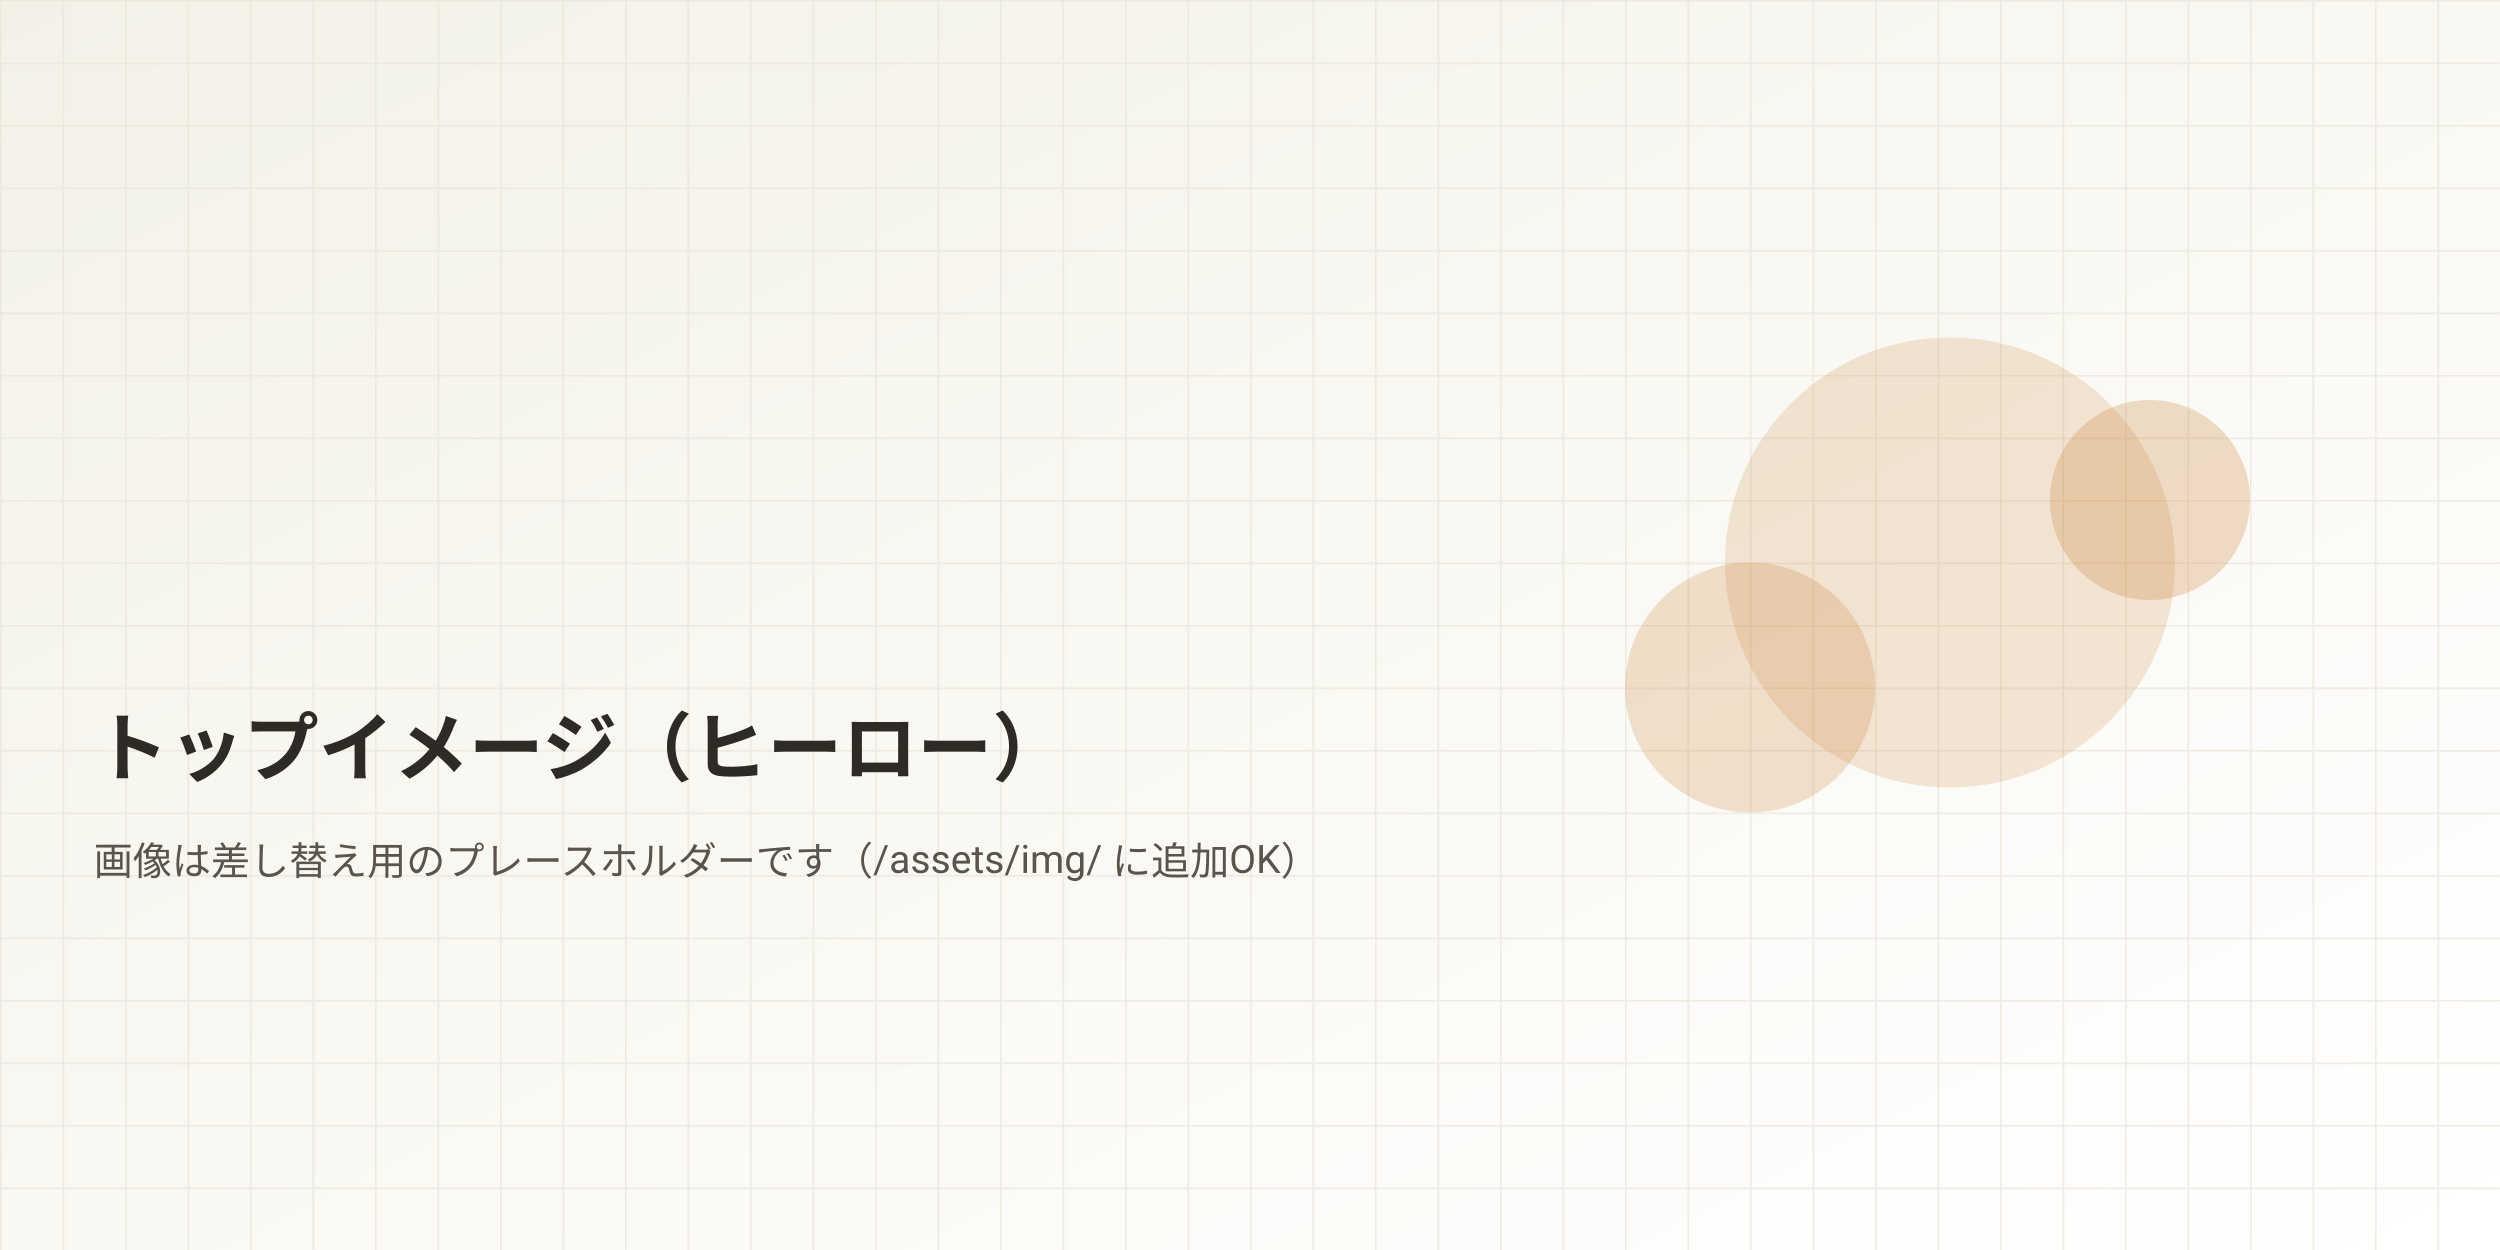
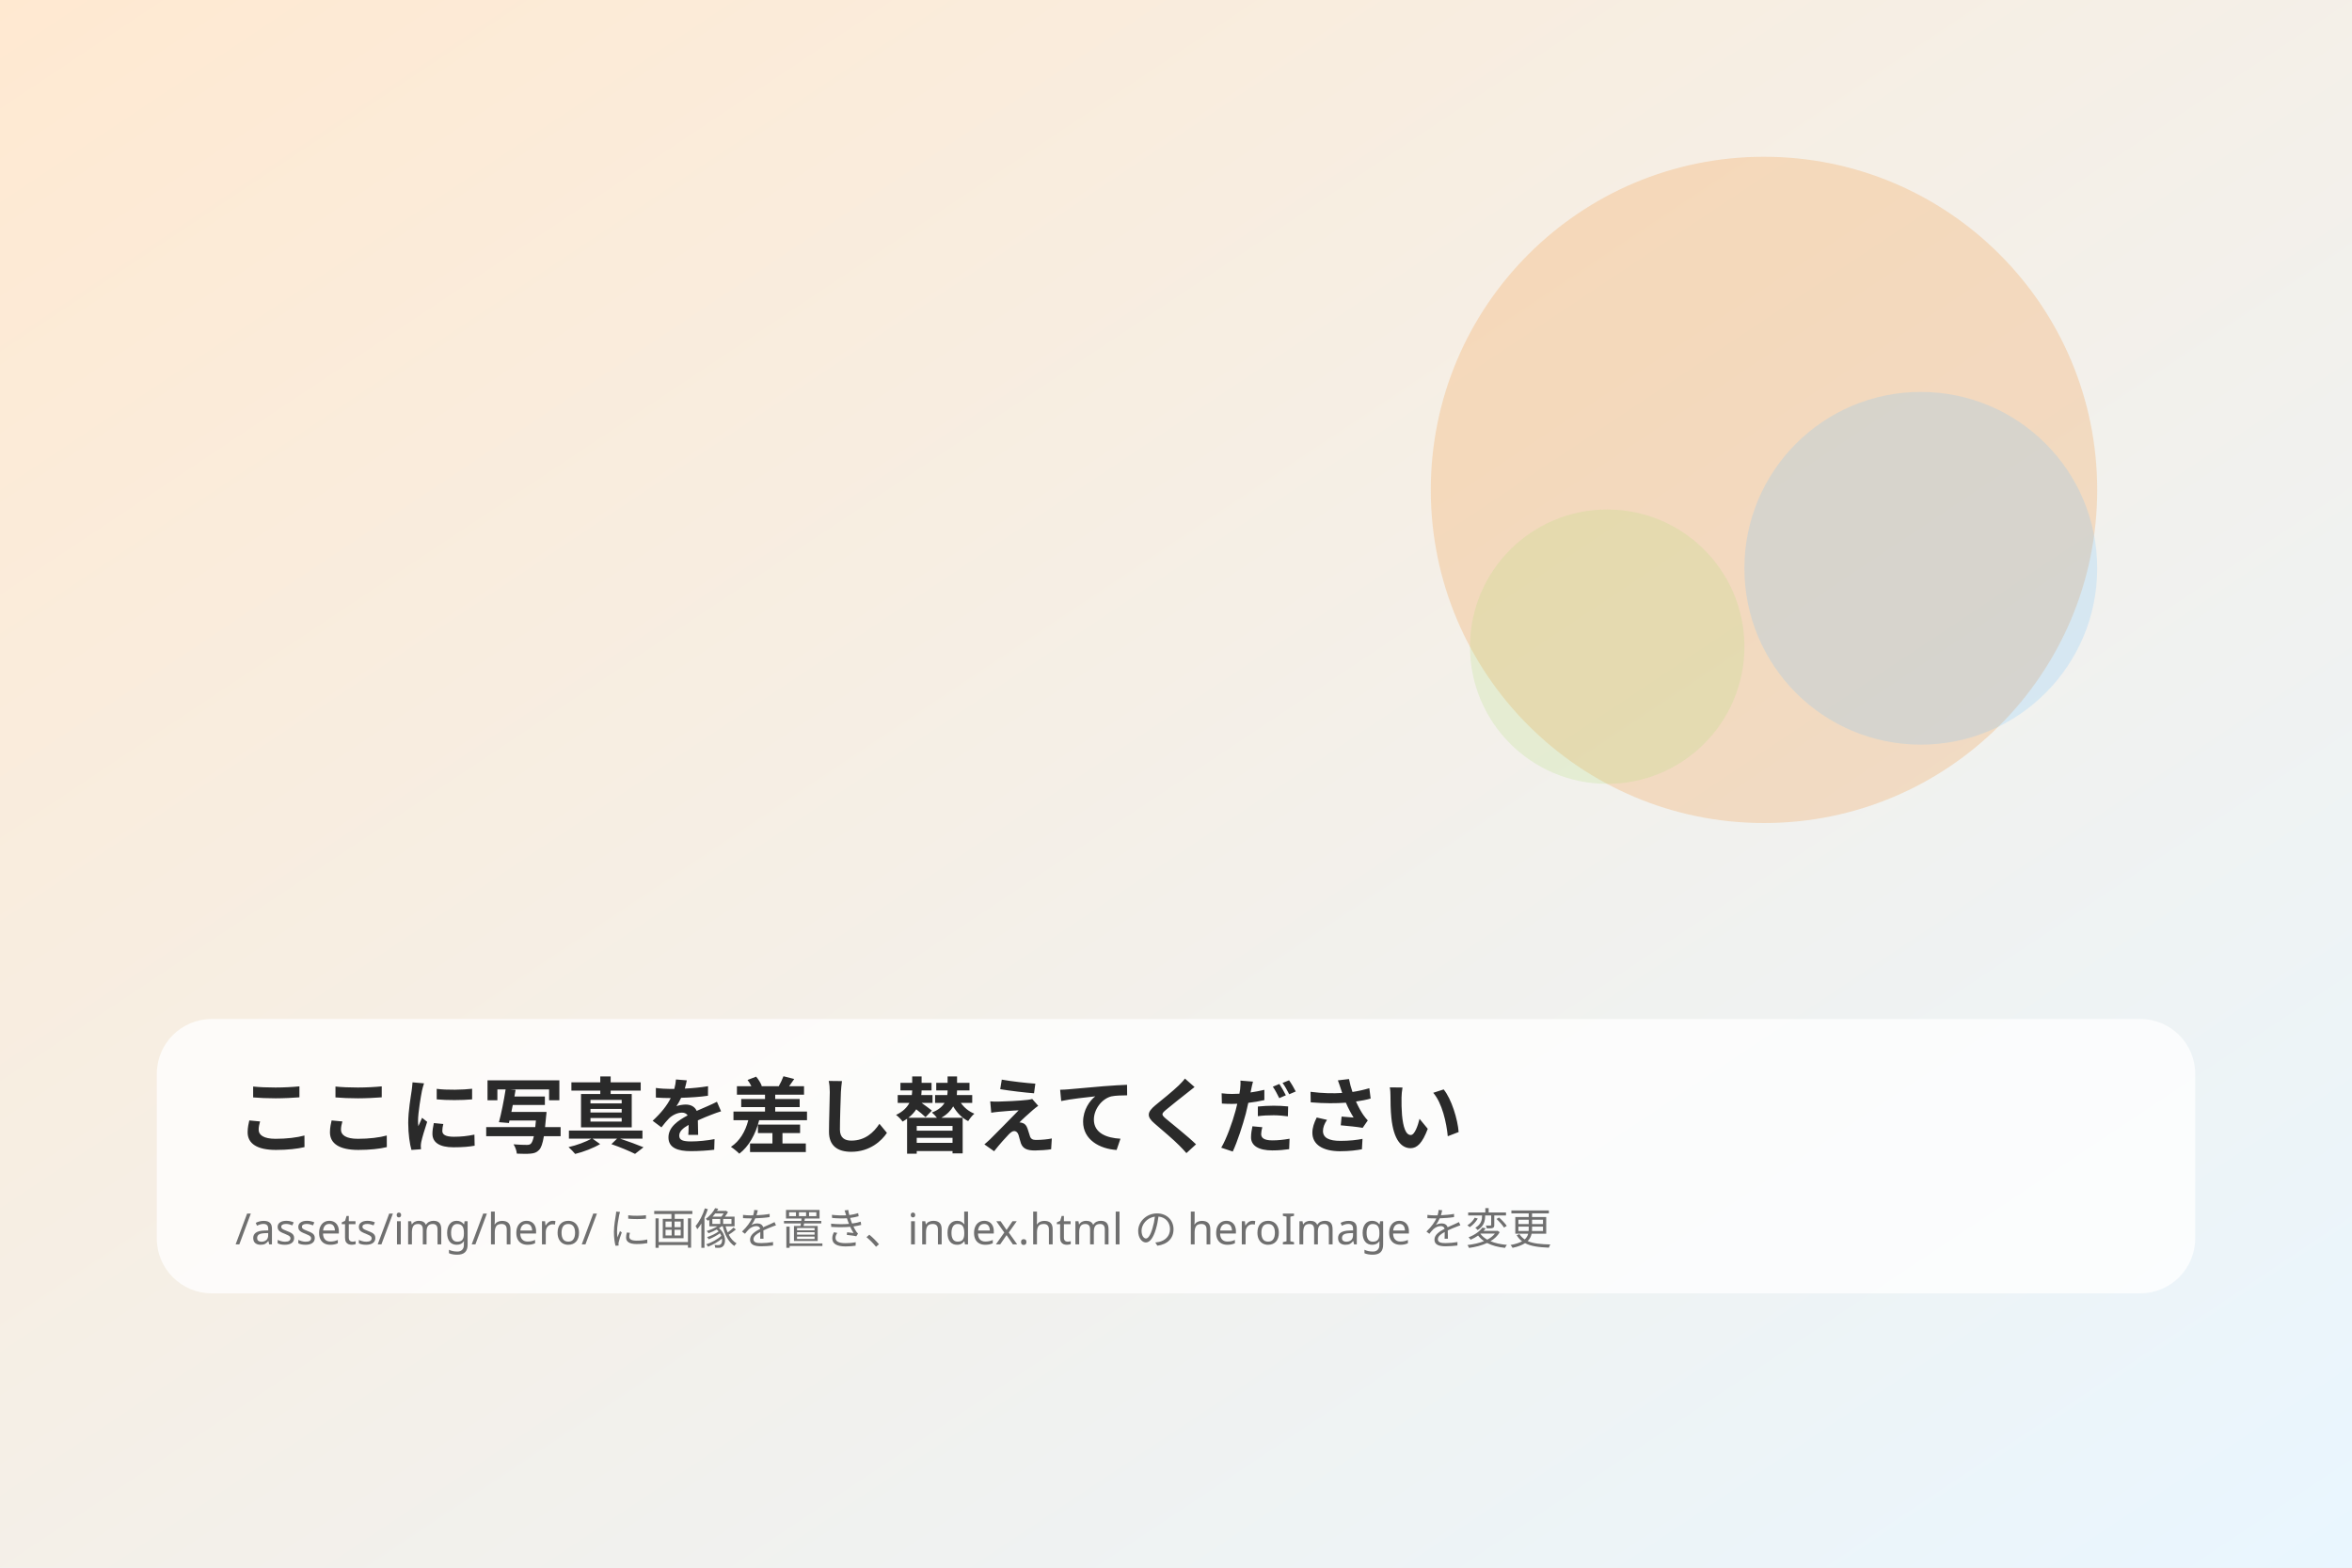
- <svg xmlns="http://www.w3.org/2000/svg" width="1600" height="800" viewBox="0 0 1600 800">
+ <svg xmlns="http://www.w3.org/2000/svg" width="1200" height="800" viewBox="0 0 1200 800">
  <defs>
-     <linearGradient id="g" x1="0" y1="0" x2="1" y2="1">
-       <stop offset="0" stop-color="#f3f1e7" />
-       <stop offset="1" stop-color="#ffffff" />
+     <linearGradient id="bg" x1="0" x2="1" y1="0" y2="1">
+       <stop offset="0" stop-color="#ffe9d1" />
+       <stop offset="1" stop-color="#e9f6ff" />
    </linearGradient>
-     <pattern id="grid" width="40" height="40" patternUnits="userSpaceOnUse">
-       <path d="M 40 0 L 0 0 0 40" fill="none" stroke="#e8e4d7" stroke-width="2" />
-     </pattern>
  </defs>
-   <rect width="100%" height="100%" fill="url(#g)" />
-   <rect width="100%" height="100%" fill="url(#grid)" opacity="0.7" />
-   <circle cx="1248" cy="360" r="144" fill="#c97a2a" opacity="0.18" />
-   <circle cx="1376" cy="320" r="64" fill="#c97a2a" opacity="0.25" />
-   <circle cx="1120" cy="440" r="80" fill="#c97a2a" opacity="0.22" />
-   <text x="60" y="496" font-family="system-ui, -apple-system, Segoe UI, Roboto, 'Noto Sans JP', sans-serif" font-size="48" font-weight="700" fill="#2e2a25">トップイメージ（ヒーロー）</text>
-   <text x="60" y="560" font-family="system-ui, -apple-system, Segoe UI, Roboto, 'Noto Sans JP', sans-serif" font-size="25" fill="#5b544c">画像は差し替え用のプレースホルダーです（/assets/img/ に追加OK）</text>
+   <rect width="1200" height="800" fill="url(#bg)" />
+   <circle cx="900" cy="250" r="170" fill="#f08a24" opacity="0.22" />
+   <circle cx="980" cy="290" r="90" fill="#69c0ff" opacity="0.20" />
+   <circle cx="820" cy="330" r="70" fill="#b0df7a" opacity="0.22" />
+   <rect x="80" y="520" width="1040" height="140" rx="28" fill="#ffffff" opacity="0.78" />
+   <text x="120" y="585" font-size="42" font-family="system-ui, sans-serif" fill="#2a2a2a" font-weight="800">ここに写真を差し替えてください</text>
+   <text x="120" y="635" font-size="22" font-family="system-ui, sans-serif" fill="#6f6f6f">/assets/img/hero/ に画像を置き、index.html の heroImage を変更</text>
</svg>
